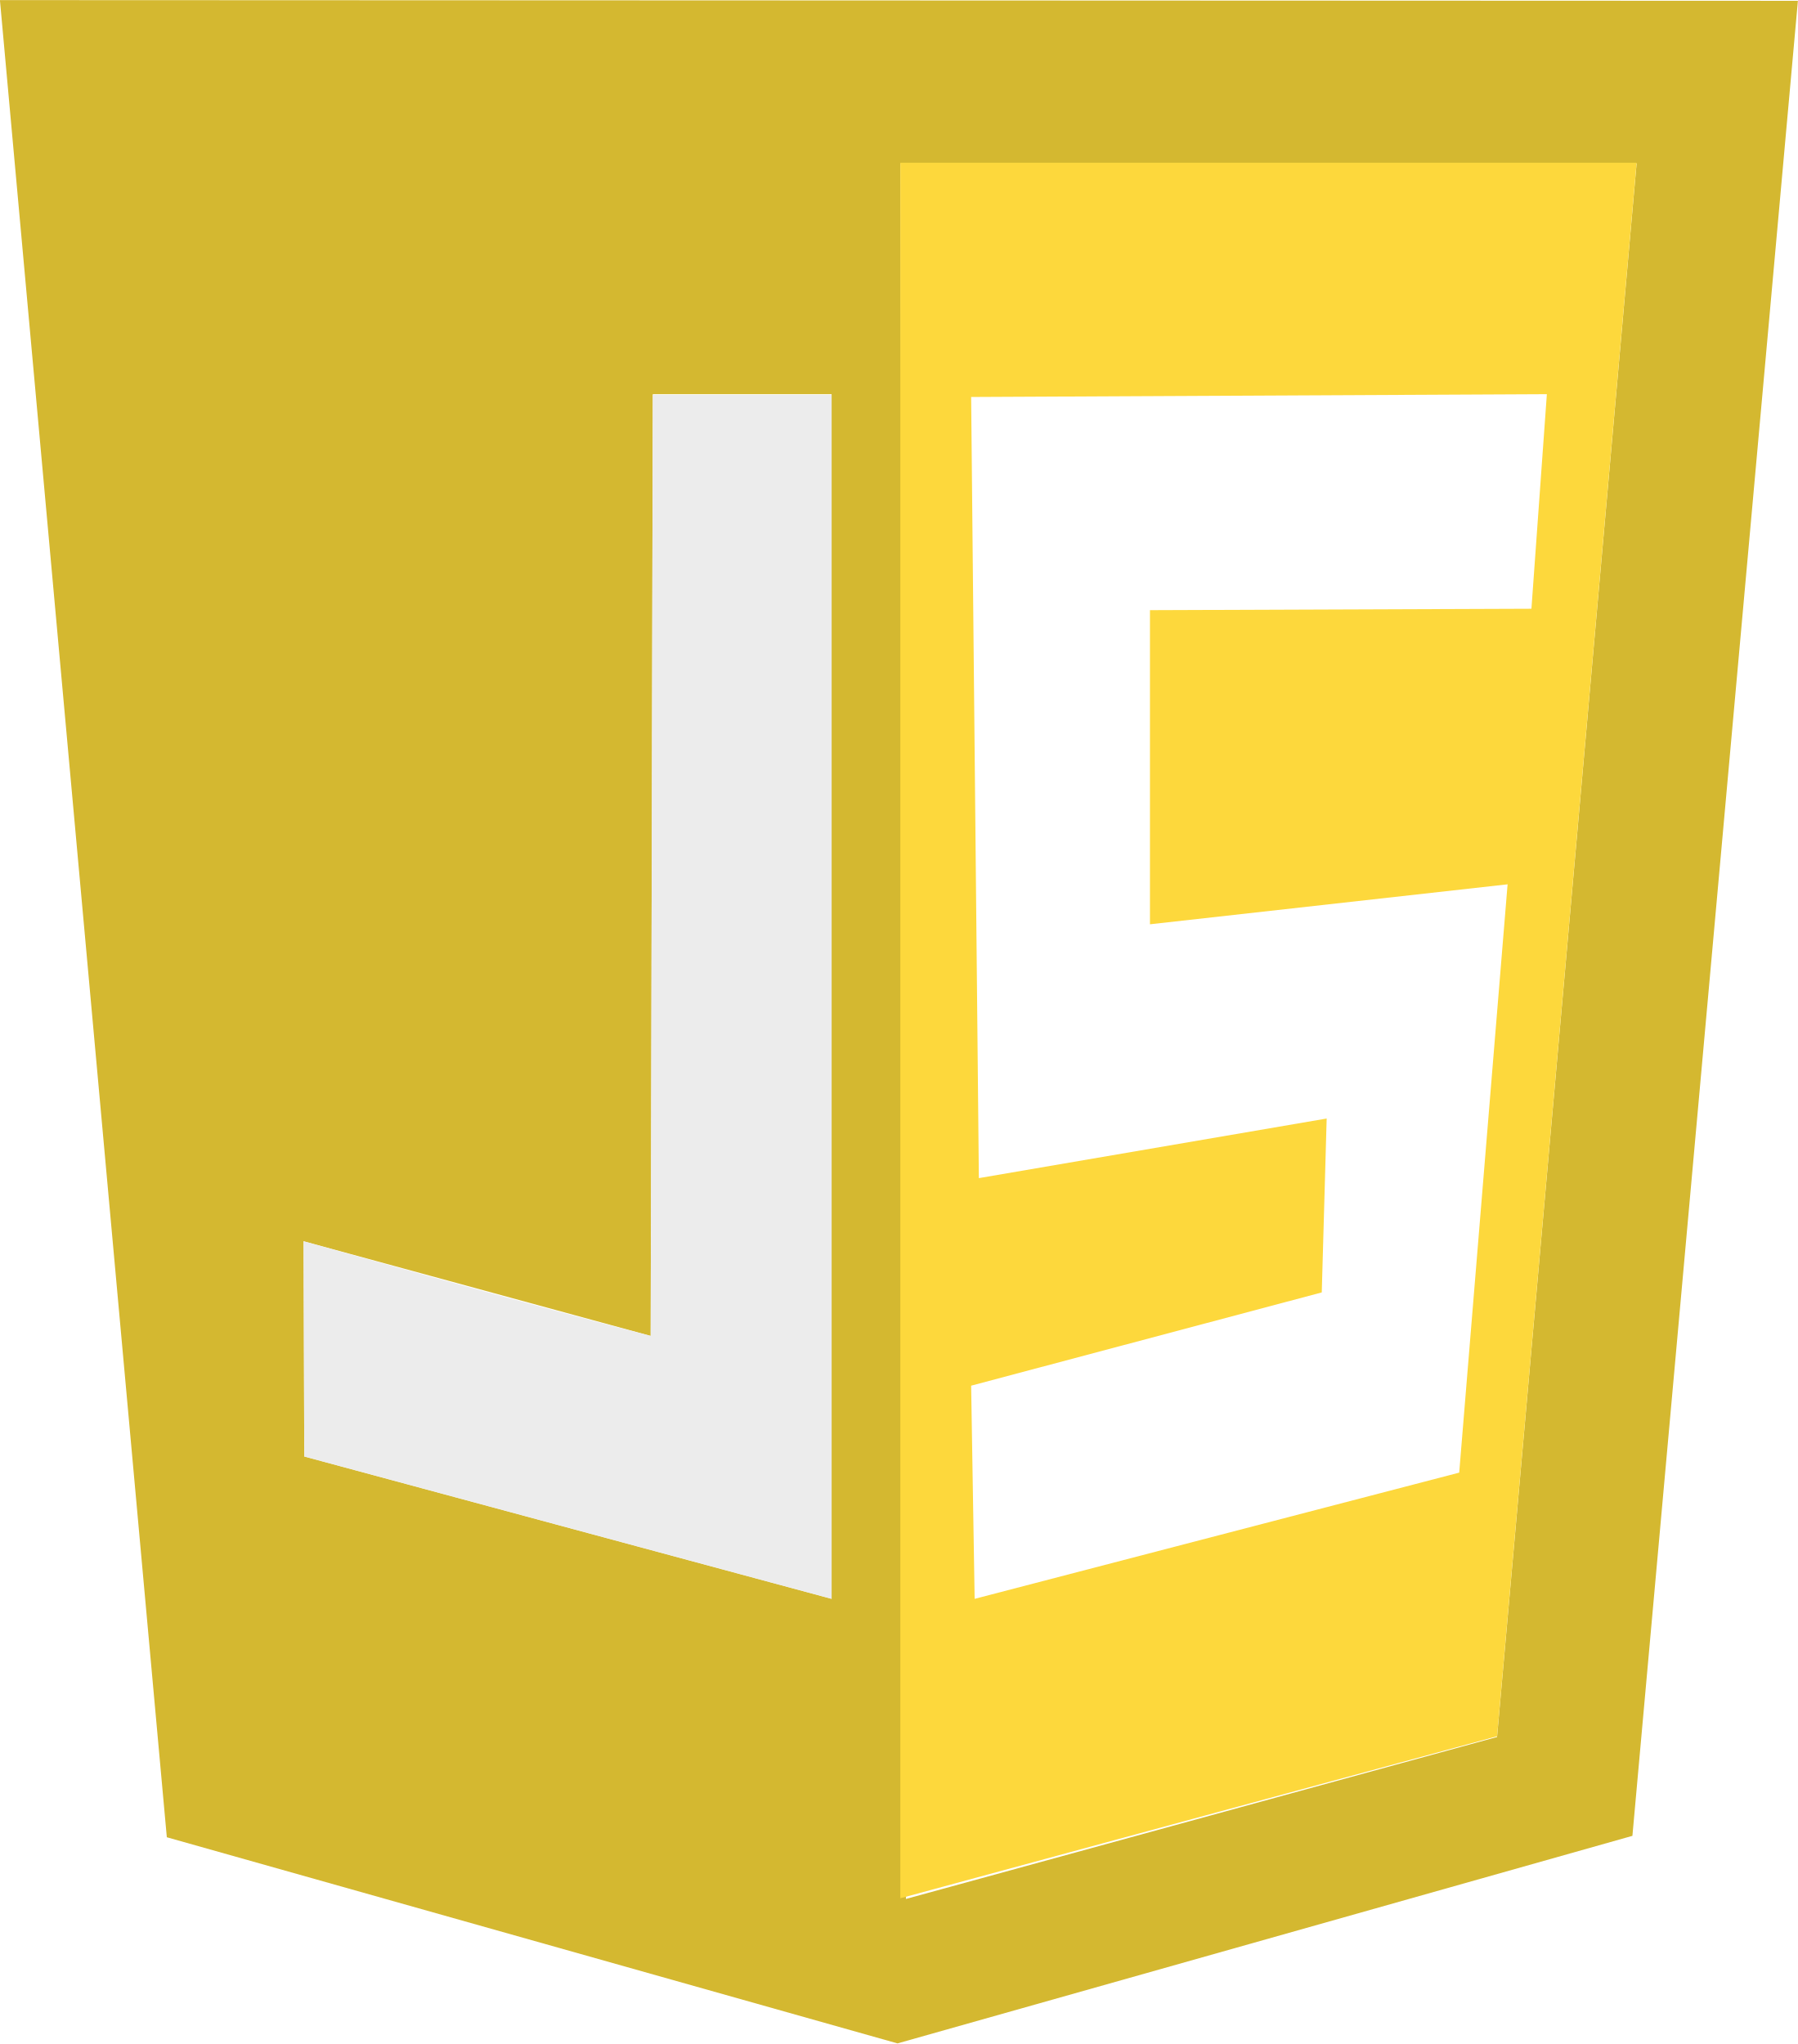
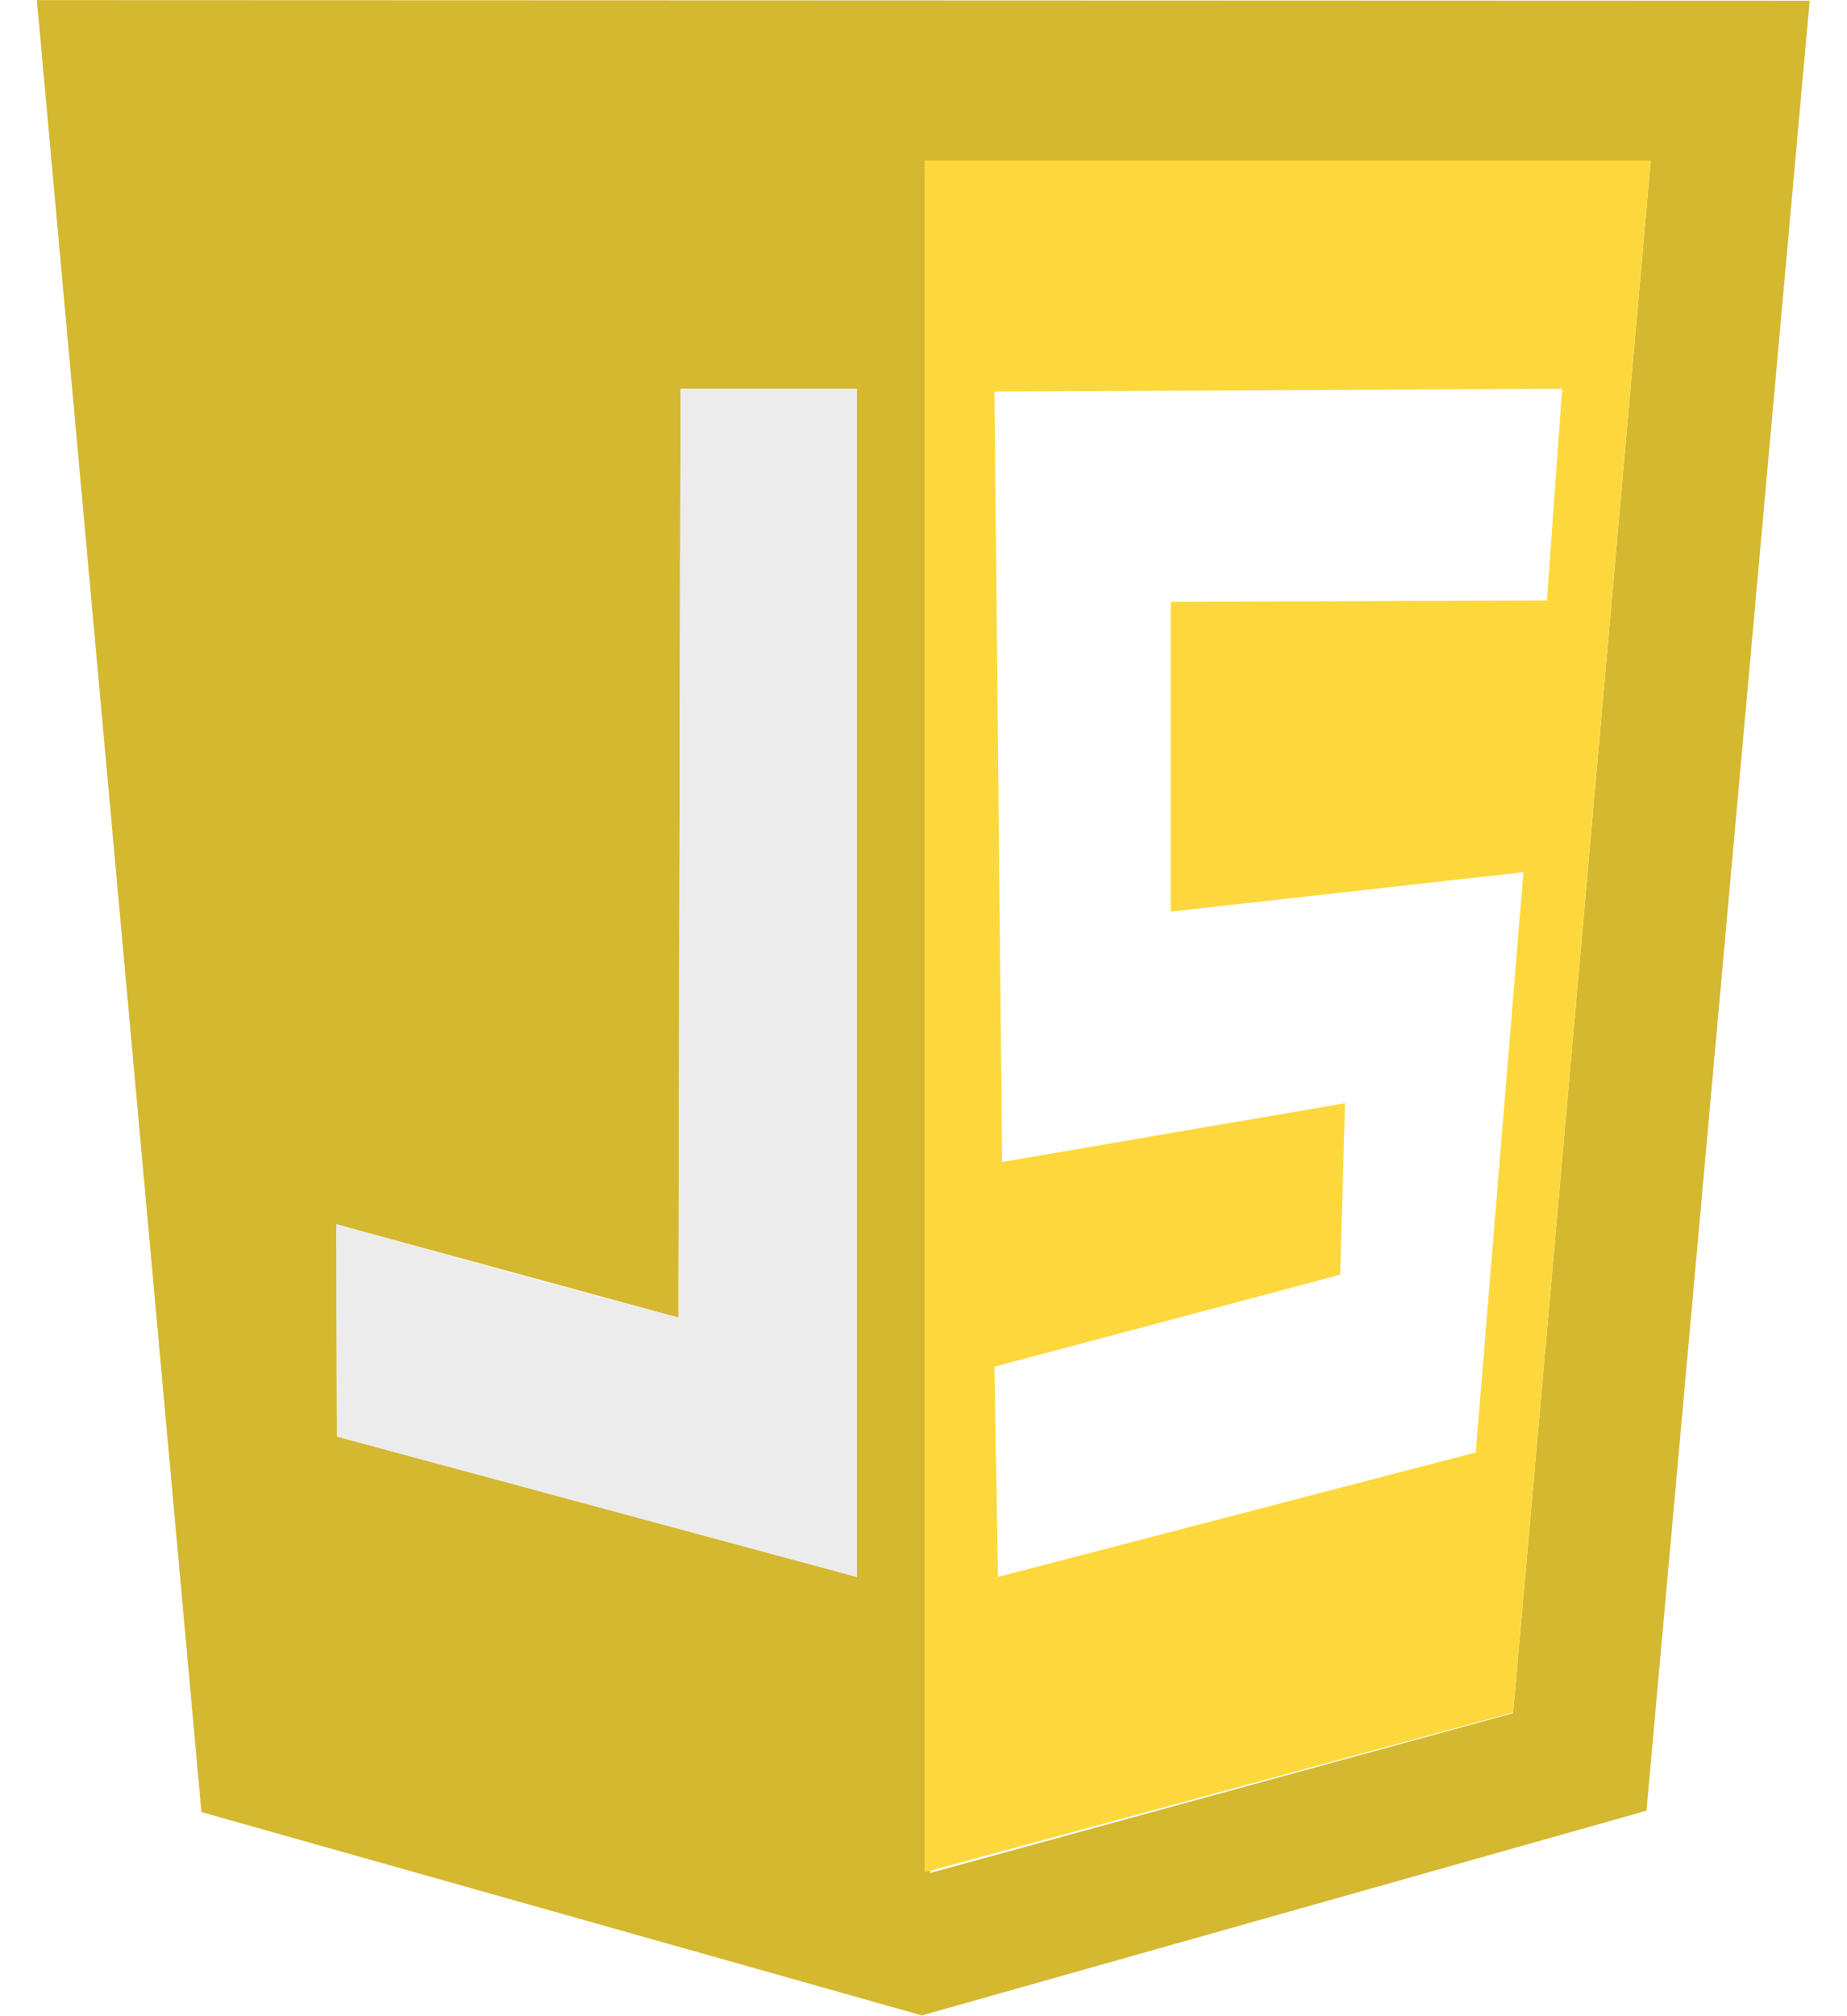
- <svg xmlns="http://www.w3.org/2000/svg" id="svg4525" viewBox="0 0 256.4 291.5" width="2199" height="2500">
+ <svg xmlns="http://www.w3.org/2000/svg" id="svg4525" viewBox="0 0 256.4 291.5" width="2199" height="2400">
  <style>.st0{fill:#d4b830}.st1,.st2{opacity:.986;fill:#ebebeb;fill-opacity:0;enable-background:new}.st2{fill-opacity:.922}.st3{fill:#fdd83c}</style>
  <g id="g5193" transform="translate(4.988 -113.385)">
    <path id="path5113" class="st0" d="M18.8 375.4L-5 113.4l256.4.1-23.6 261.7L123 404.8 18.8 375.4zm189.7-14.3l19.9-224.4h-105l.8 247.5 84.3-23.1zm-94.9-191.5H88.1l-.3 134.3-49.5-13.5.1 30.7 75.2 20.3V169.6z" />
    <path id="path5159" class="st1" d="M105.2 338.9c-3.3-1-19.6-5.4-36.2-9.9l-30.1-8.1v-15.1c0-14.8 0-15.1 1.5-14.6.8.3 11.8 3.3 24.4 6.8l22.9 6.3.2-67 .2-67h25v85.2c0 67.7-.2 85.2-.9 85.2-.5-.1-3.7-.9-7-1.8z" />
    <path id="path5157" class="st2" d="M38.4 321.1l-.1-30.7s31.6 8.9 49.5 13.5l.3-134.2h25.5v171.7l-75.2-20.3z" />
    <path id="path5117" class="st3" d="M123.4 136.6h105L208.5 361l-85.1 23.1V136.6zm79.7 186.8l6.9-83.9-51 5.7v-44.8l54.4-.2 2.2-30.6-82.1.4 1.1 111.4 49.6-8.5-.7 24.8-50 13.3.5 30.4 69.1-18z" />
  </g>
</svg>
